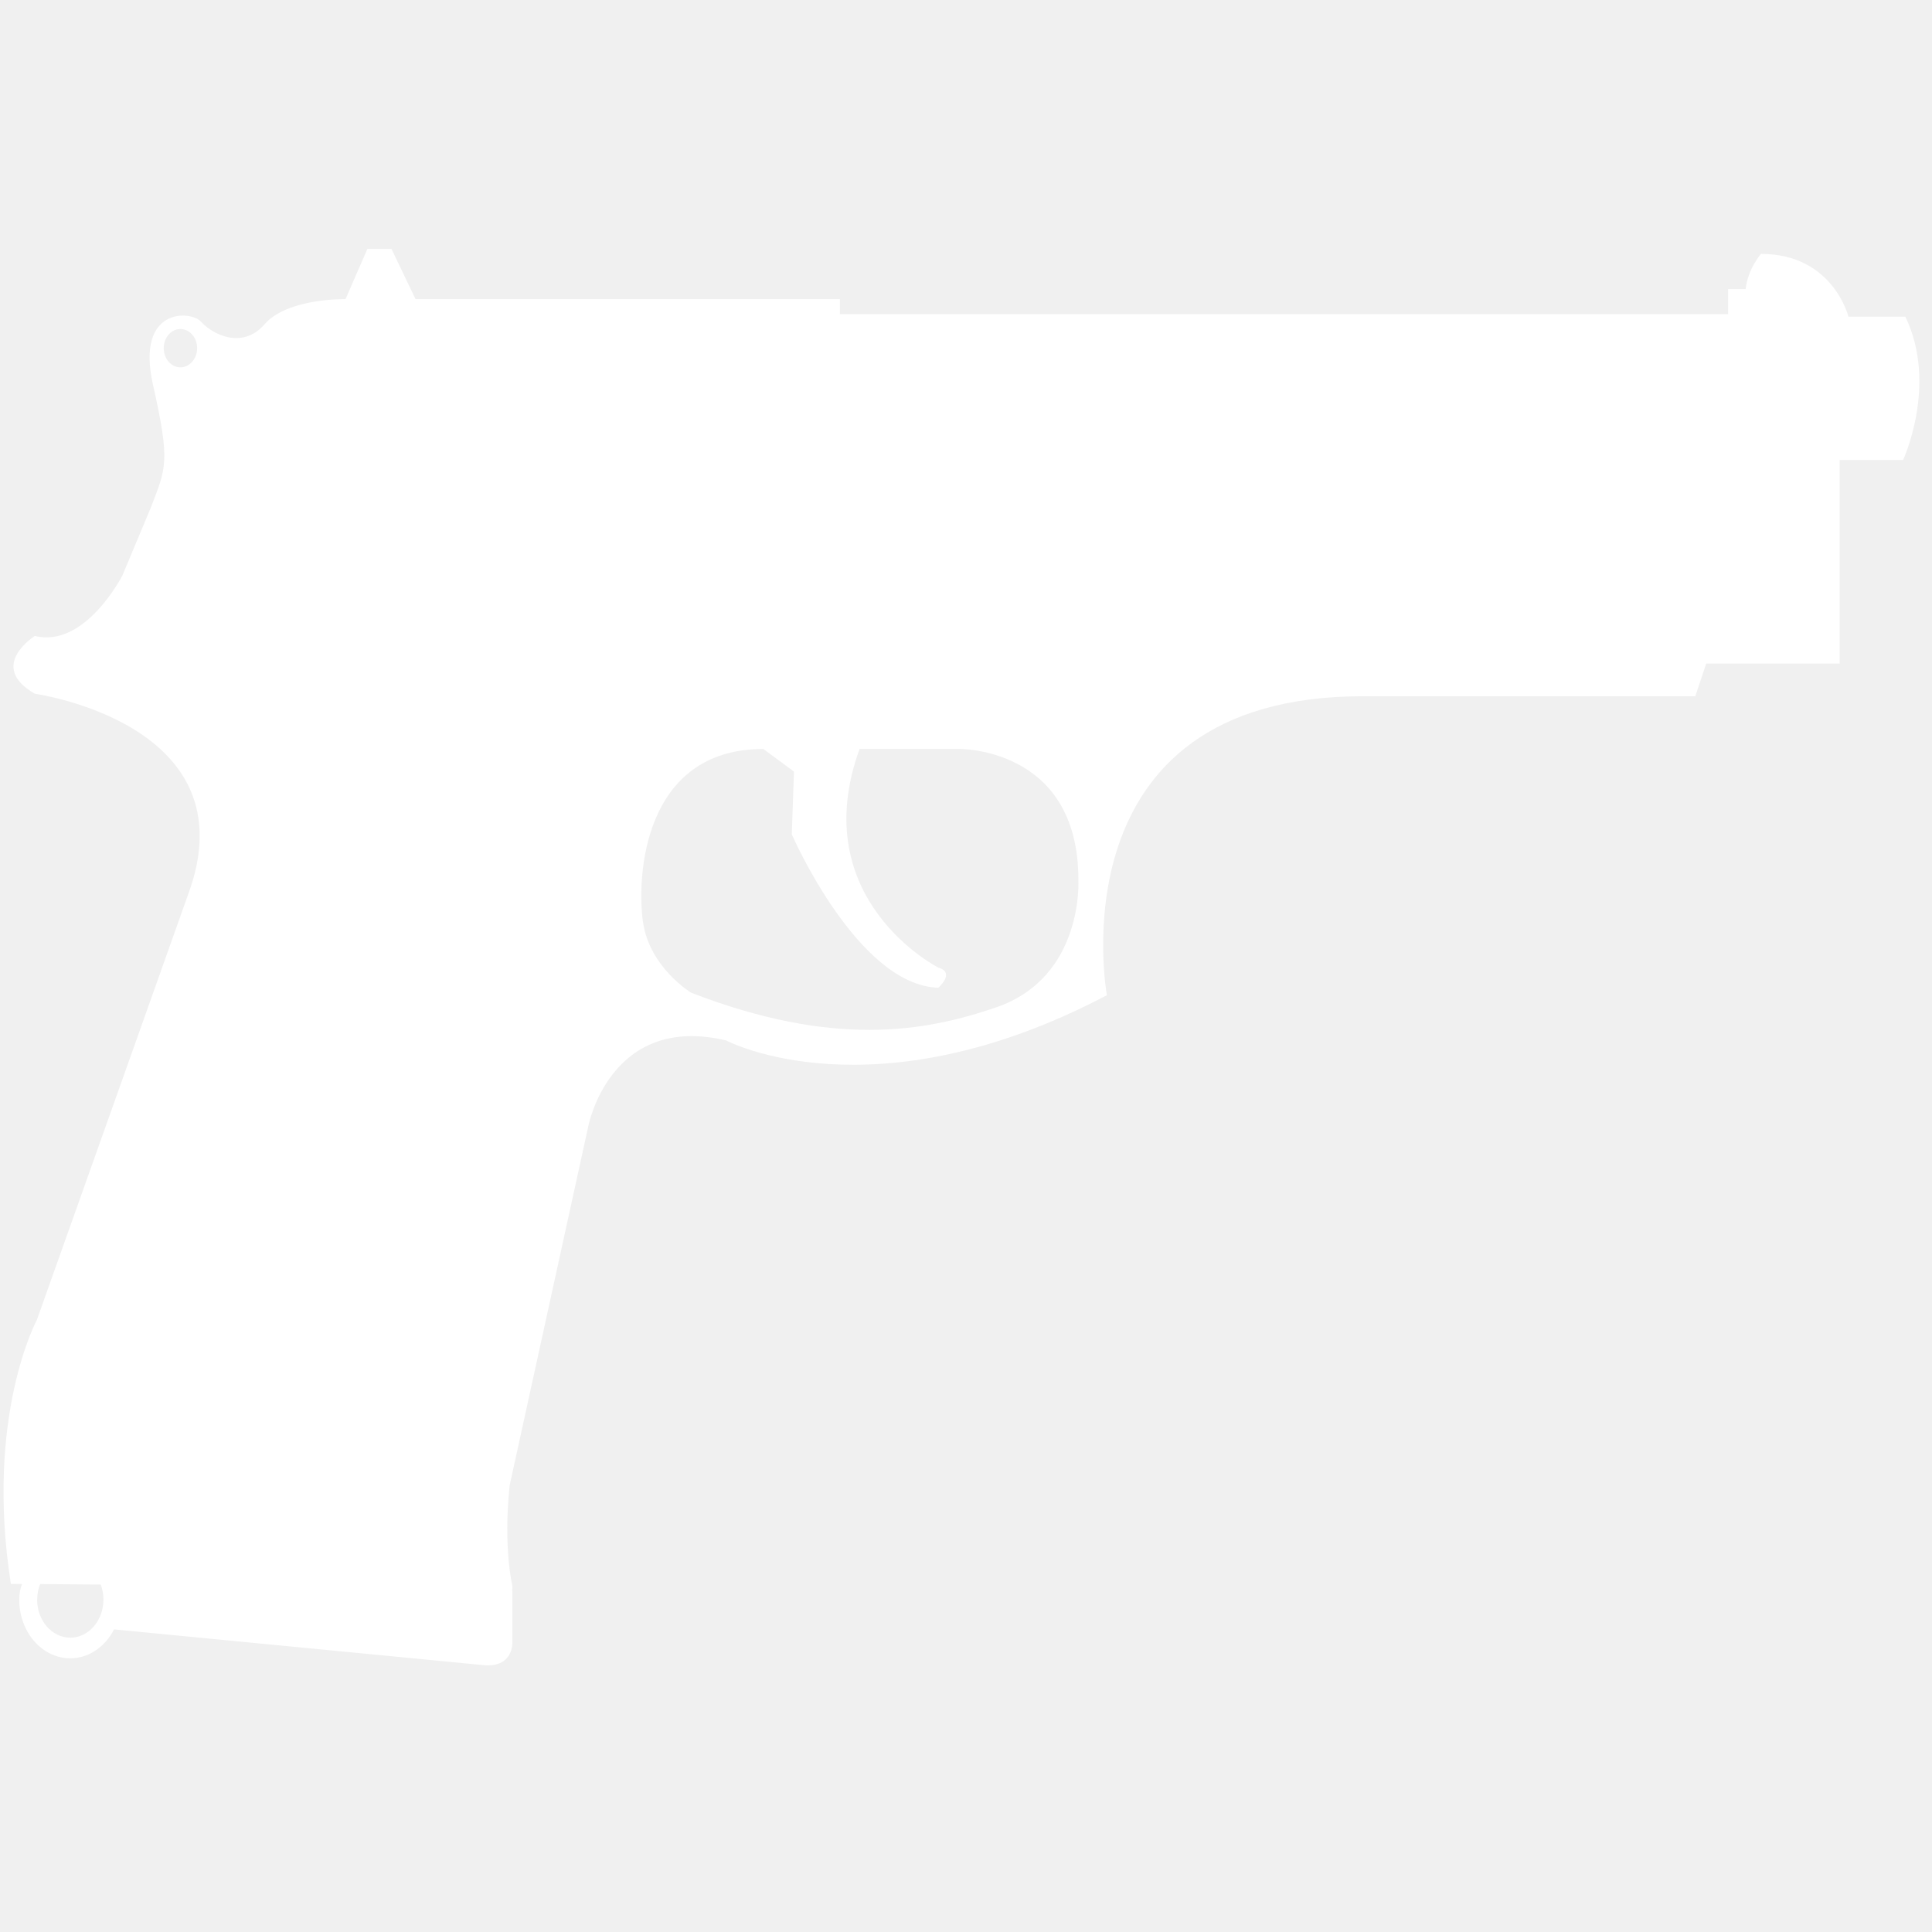
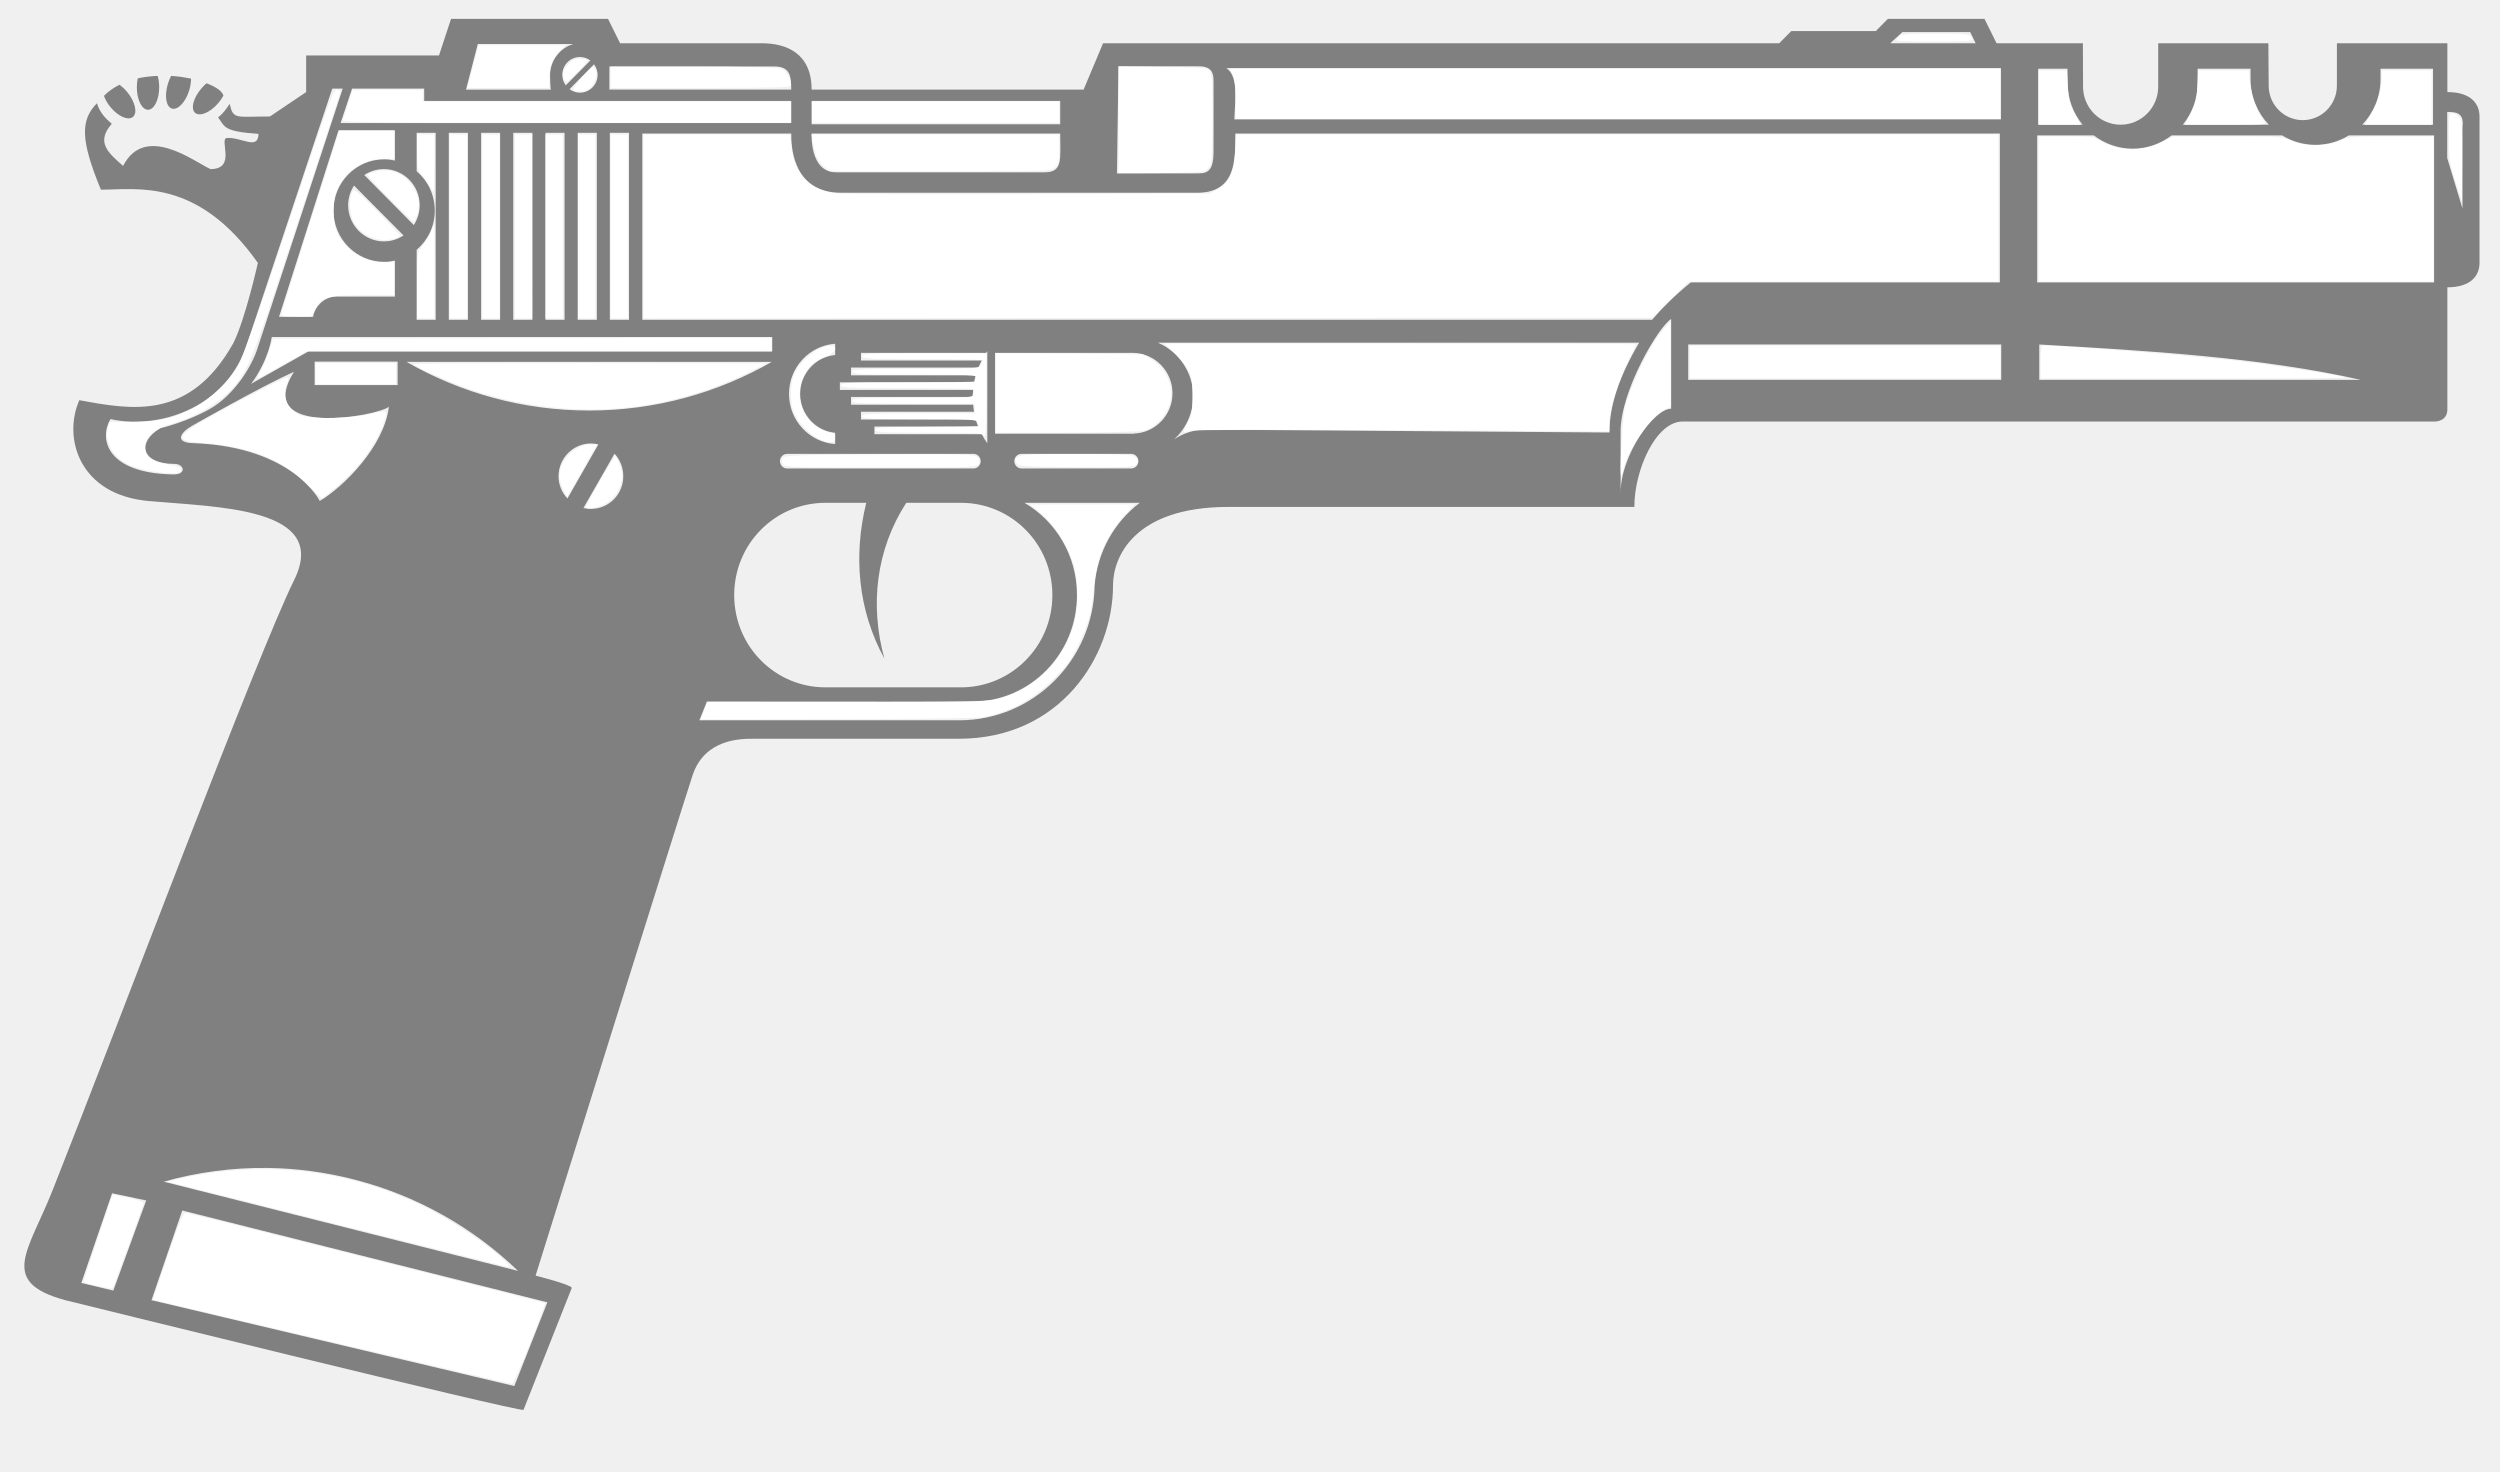
- <svg xmlns="http://www.w3.org/2000/svg" width="24" height="24" viewBox="0 0 24 24" version="1.1" id="svg4">
-   <defs id="defs8" />
-   <path d="M 0.46,16.391 2.336,11.114 C 3.124,8.992 0.433,8.618 0.433,8.618 c -0.598,-0.344 0,-0.718 0,-0.718 C 1.058,8.055 1.52,7.15 1.52,7.15 L 1.873,6.307 C 2.064,5.808 2.118,5.745 1.9,4.778 1.683,3.809 2.376,3.856 2.498,3.997 2.621,4.138 3.001,4.356 3.287,4.028 3.572,3.7 4.292,3.716 4.292,3.716 L 4.564,3.092 H 4.863 L 5.162,3.716 H 10.434 V 3.903 H 21.467 V 3.591 h 0.218 c 0.027,-0.25 0.19,-0.437 0.19,-0.437 0.897,0 1.087,0.78 1.087,0.78 h 0.707 c 0.407,0.843 -0.028,1.78 -0.028,1.78 h -0.788 v 2.529 h -1.658 l -0.135,0.406 h -4.131 c -3.859,0 -3.179,3.714 -3.179,3.714 -2.908,1.53 -4.729,0.562 -4.729,0.562 -1.441,-0.343 -1.712,1.061 -1.712,1.061 L 6.331,18.452 c -0.082,0.78 0.034,1.248 0.034,1.248 l -0.002,0.064 h 0.002 v 0.63 c 0,0 0.023,0.341 -0.388,0.288 l -4.56,-0.441 c -0.11,0.214 -0.312,0.359 -0.544,0.359 -0.351,0 -0.634,-0.326 -0.634,-0.728 0,-0.08 0.014,-0.142 0.035,-0.195 l -0.139,-0.001 c -0.326,-2.092 0.326,-3.285 0.326,-3.285 z M 2.241,4.087 c -0.114,0 -0.207,0.106 -0.207,0.238 0,0.132 0.093,0.238 0.207,0.238 0.114,0 0.208,-0.106 0.208,-0.238 0,-0.132 -0.094,-0.238 -0.208,-0.238 z m 5.747,7.37 c 0.082,0.563 0.598,0.875 0.598,0.875 1.763,0.681 2.896,0.489 3.791,0.181 1.092,-0.377 1.019,-1.587 1.019,-1.587 0,-1.654 -1.495,-1.623 -1.495,-1.623 h -1.223 c -0.68,1.873 0.978,2.717 0.978,2.717 0.218,0.062 0,0.25 0,0.25 -1.005,-0.031 -1.82,-1.905 -1.82,-1.905 L 9.863,9.585 9.483,9.304 c -1.495,0 -1.577,1.593 -1.495,2.154 z m -7.527,8.414 c 0,0.261 0.185,0.473 0.412,0.473 0.227,0 0.412,-0.212 0.412,-0.473 0,-0.066 -0.012,-0.13 -0.034,-0.187 l -0.753,-0.006 c -0.023,0.059 -0.036,0.124 -0.036,0.193" id="path2" style="stroke-width:0.073;fill:#ffffff" />
+ <svg xmlns="http://www.w3.org/2000/svg" version="1.0" width="450.349" height="265.009" id="svg1340">
+   <defs id="defs1343" />
+   <path d="m 357.485,3.398 2.175,4.396 h 15.551 l 0.027,7.83 c 0,3.774 3.035,6.841 6.77,6.841 3.734,1.8e-5 6.77,-3.067 6.77,-6.841 V 7.794 h 19.847 l 0.054,7.638 c 2e-5,3.429 2.751,6.209 6.144,6.209 3.393,9e-6 6.144,-2.78 6.144,-6.209 V 7.794 h 19.902 v 8.792 c 4.35,9e-6 5.791,2.198 5.791,4.396 v 26.376 c 0,2.198 -1.441,4.396 -5.791,4.396 v 21.98 c 10e-6,2.198 -2.175,2.198 -2.175,2.198 H 303.109 c -4.829,-9e-6 -8.7,8.729 -8.7,15.386 1e-5,1e-5 -62.26,-2e-5 -73.136,0 -17.136,-1e-5 -20.772,9.18 -20.772,14.095 -1e-5,12.939 -9.575,27.667 -27.759,27.667 -3.892,-1e-5 -32.761,0 -37.112,0 -2.175,1e-5 -8.7,0 -10.875,6.594 -2.175,6.594 -28.275,90.118 -28.275,90.118 9e-6,-1e-5 6.261,1.565 6.525,2.198 l -8.7,21.98 C 93.579,254.422 11.654,234.187 11.654,234.187 -0.309,230.89 5.129,225.395 9.479,214.405 21.564,183.873 46.455,117.694 52.98,104.506 59.505,91.318 39.062,91.383 26.689,90.246 14.3,89.108 11.279,78.92 14.291,72.086 23.803,73.85 34.227,75.77 42.05,61.782 44.225,57.387 46.455,47.358 46.455,47.358 35.579,31.972 24.704,34.17 18.179,34.17 14.523,25.303 14.432,21.673 17.472,18.592 c 0.428,1.572 1.47,2.695 2.664,3.709 -2.906,3.322 -0.668,5.213 2.039,7.583 3.972,-7.69 12.774,-0.777 15.742,0.577 4.788,-9e-6 1.454,-5.487 2.963,-5.605 2.573,-0.2 5.654,2.292 5.682,-0.742 -6.52,-0.43 -6.01,-1.343 -7.286,-2.967 0.879,-0.654 1.507,-1.534 2.093,-2.445 0.663,2.907 1.102,2.28 7.259,2.28 l 6.525,-4.396 V 9.992 h 23.925 l 2.175,-6.594 h 28.275 l 2.175,4.396 h 25.557 c 4.35,8e-6 8.945,1.758 8.945,8.352 h 48.993 l 3.507,-8.352 h 121.802 l 2.175,-2.198 h 15.225 l 2.175,-2.198 z m -2.575,2.374 h -12.207 l -2.202,2.022 h 15.396 z M 103.277,7.932 H 86.067 l -2.121,8.215 h 15.28 c -0.093,-0.417 -0.136,-2.11 -0.136,-2.555 9e-6,-2.679 1.762,-4.948 4.187,-5.66 z m 1.196,2.335 c -1.754,0 -3.181,1.442 -3.181,3.215 0,0.713 0.236,1.363 0.625,1.896 l 4.432,-4.478 c -0.528,-0.396 -1.169,-0.632 -1.876,-0.632 z m 2.528,1.319 -4.404,4.478 c 0.525,0.388 1.176,0.632 1.876,0.632 1.754,0 3.181,-1.442 3.181,-3.215 10e-6,-0.718 -0.258,-1.361 -0.653,-1.896 z m 108.942,0.357 h -14.464 l -0.272,19.287 h 14.736 c 1.706,9e-6 2.664,-0.615 2.664,-3.929 V 14.581 c 0,-1.382 -0.295,-2.638 -2.664,-2.638 z m -76.48,0.027 h -29.689 v 4.176 h 32.761 c 2e-5,-2.471 -0.211,-4.176 -3.072,-4.176 z m 220.983,0.302 c -46.506,-9e-6 -93.037,0 -139.528,0 2.383,1.603 1.468,6.492 1.441,9.232 h 138.087 z m 77.839,0.11 h -9.461 v 1.868 c 0,3.188 -1.256,6.084 -3.29,8.215 H 438.287 Z m -32.87,0 h -9.543 v 2.555 c 1e-5,2.857 -0.997,5.48 -2.664,7.528 h 15.497 c -2.028,-2.131 -3.29,-5.026 -3.29,-8.215 z m -32.979,0 h -5.274 v 10.083 h 7.993 c -1.673,-2.048 -2.692,-4.671 -2.692,-7.528 z M 30.822,13.674 c 1.265,0.077 2.464,0.255 3.589,0.495 -9.1e-4,0.645 -0.097,1.375 -0.326,2.116 -0.662,2.141 -2.067,3.604 -3.127,3.27 -1.059,-0.334 -1.369,-2.338 -0.707,-4.478 0.159,-0.513 0.344,-0.98 0.571,-1.401 z m -2.42,0 c 0.171,0.598 0.272,1.294 0.272,2.033 -3.6e-5,2.243 -0.902,4.066 -2.012,4.066 -1.11,-9e-6 -2.012,-1.824 -2.012,-4.066 -3.6e-5,-0.561 0.061,-1.107 0.163,-1.594 1.169,-0.262 2.378,-0.392 3.589,-0.44 z m 8.809,1.319 c 1.499,0.576 2.59,1.278 2.936,1.978 0.045,0.091 0.068,0.164 0.109,0.247 -0.247,0.459 -0.565,0.926 -0.952,1.374 -1.458,1.69 -3.323,2.468 -4.16,1.731 -0.836,-0.737 -0.316,-2.706 1.142,-4.396 0.301,-0.349 0.603,-0.668 0.924,-0.934 z M 21.523,15.268 c 0.495,0.351 0.988,0.813 1.441,1.374 1.403,1.738 1.839,3.715 0.979,4.423 -0.86,0.709 -2.703,-0.103 -4.105,-1.841 -0.517,-0.641 -0.877,-1.316 -1.115,-1.951 0.804,-0.83 1.756,-1.483 2.8,-2.006 z m 54.892,0.687 H 63.42 l -2.066,6.209 H 142.537 V 18.18 H 76.416 Z m -14.681,0 H 59.858 L 44.252,62.689 c -4.129,11.217 -16.075,14.65 -24.36,12.803 -2.166,3.762 -0.499,9.79 11.365,9.973 2.44,1.8e-5 1.908,-1.896 0.19,-1.896 -6.104,0 -6.786,-3.967 -2.556,-6.429 -3.6e-5,0 4.892,-1.144 9.081,-3.572 4.188,-2.428 7.44,-7.583 8.455,-10.935 z m 129.251,2.225 h -44.779 v 4.204 h 44.779 z m 249.857,1.978 v 8.325 l 2.746,9.067 V 23.098 c 0.308,-2.499 -0.664,-2.94 -2.746,-2.94 z M 71.141,23.483 H 60.973 L 50.261,57.084 h 6.144 c 0.15,-1.362 1.641,-3.654 4.187,-3.654 H 71.141 V 46.946 c -0.621,0.135 -1.27,0.22 -1.93,0.22 -5.043,9e-6 -9.135,-4.135 -9.135,-9.232 -2.7e-5,-5.096 4.092,-9.232 9.135,-9.232 0.66,8e-6 1.309,0.085 1.93,0.22 z m 42.168,0.44 h -3.453 v 33.684 h 3.453 z m -5.791,0 h -3.453 v 33.684 h 3.453 z m -5.818,0 h -3.426 v 33.684 h 3.426 z m -5.791,0 H 92.457 v 33.684 h 3.453 z m -5.818,0 H 86.666 V 57.606 H 90.091 Z m -5.791,0 h -3.453 v 33.684 h 3.453 z m -5.818,0 H 75.056 V 30.846 c 1.997,1.694 3.263,4.249 3.263,7.089 -2.7e-5,2.839 -1.266,5.367 -3.263,7.061 v 12.611 h 3.426 z M 360.258,24.06 H 222.524 c 1e-5,4.575 0.214,10.66 -6.851,10.66 h -64.191 c -9.08,9e-6 -8.945,-9.174 -8.945,-10.66 h -26.834 v 33.547 h 181.914 c 1.45,-1.733 3.897,-4.267 6.96,-6.731 h 55.681 z m -169.272,0 h -44.779 c 1e-5,9e-6 -0.409,6.979 4.404,6.979 h 37.547 c 3.353,-9e-6 2.828,-2.302 2.828,-6.979 z m 247.492,0.33 h -15.361 c -1.761,1.07 -3.808,1.703 -6.009,1.703 -2.2,9e-6 -4.252,-0.634 -6.009,-1.703 h -19.902 c -1.953,1.486 -4.382,2.39 -7.014,2.39 -2.632,9e-6 -5.056,-0.905 -7.014,-2.39 h -10.195 v 26.486 h 71.504 z M 69.157,30.461 c -1.306,9e-6 -2.519,0.396 -3.534,1.072 l 8.918,9.012 c 0.662,-1.023 1.06,-2.259 1.06,-3.572 -3.6e-5,-3.593 -2.888,-6.512 -6.444,-6.512 z m -5.383,2.967 c -0.661,1.022 -1.06,2.233 -1.06,3.544 -3.7e-5,3.593 2.889,6.512 6.444,6.512 1.311,9e-6 2.517,-0.391 3.534,-1.072 z M 301.042,57.469 c -2.118,1.177 -9.214,12.95 -9.108,20.441 v 10.908 c 0,-6.858 6.033,-15.194 9.108,-15.194 z M 139.111,60.711 H 48.956 c -1.8e-5,9e-6 -0.544,4.194 -3.725,8.435 l 10.359,-5.852 h 83.521 z m 156.167,1.017 h -86.702 c 3.725,1.593 6.362,5.302 6.362,9.644 1e-5,3.083 -1.328,5.856 -3.426,7.775 1.641,-1.111 3.609,-1.758 5.737,-1.758 l 72.673,0.522 c 10e-6,-4.796 1.755,-10.082 5.356,-16.183 z m -144.83,0.192 c -4.65,0.336 -8.319,4.255 -8.319,9.039 0,4.784 3.669,8.703 8.319,9.039 v -2.033 c -3.534,-0.335 -6.308,-3.348 -6.308,-7.006 1e-5,-3.658 2.774,-6.671 6.308,-7.006 z m 216.905,0.137 v 6.374 h 57.937 c -17.964,-4.07 -38.775,-5.276 -57.937,-6.374 z m -6.851,0 h -56.388 v 6.374 h 56.388 z M 177.854,63.266 c -0.073,0.103 -0.147,0.197 -0.217,0.302 h -22.539 v 1.374 h 21.75 c -0.213,0.41 -0.425,0.832 -0.598,1.264 h -22.947 v 1.401 h 22.457 c -0.119,0.415 -0.217,0.835 -0.299,1.264 h -24.17 v 1.374 h 24.007 c -0.038,0.412 -0.079,0.843 -0.082,1.264 h -21.913 v 1.401 h 21.995 c 0.039,0.427 0.088,0.848 0.163,1.264 h -20.364 v 1.401 h 20.663 c 0.123,0.429 0.274,0.852 0.435,1.264 H 157.517 v 1.374 h 19.331 c 0.297,0.571 0.639,1.125 1.006,1.648 z m 26.372,0.302 h -0.218 -24.768 v 14.562 h 24.768 0.218 v -0.027 c 3.873,-0.118 6.987,-3.311 6.987,-7.253 2e-5,-3.943 -3.114,-7.163 -6.987,-7.281 z M 71.631,65.134 H 56.677 v 4.231 h 14.953 z m 67.399,0.055 H 73.235 c 9.719,5.567 20.935,8.764 32.897,8.764 11.962,9e-6 23.179,-3.197 32.897,-8.764 z m -86.077,1.786 c -5.842,2.604 -18.352,9.726 -18.352,9.726 -2.533,1.478 -2.926,3.132 0.408,3.132 17.868,0.713 22.593,10.413 22.593,10.413 4.264,-2.531 11.616,-9.821 12.452,-16.979 -1.827,1.642 -24.614,5.815 -17.101,-6.292 z m 53.506,12.913 c -3.223,1.8e-5 -5.845,2.65 -5.845,5.907 10e-6,1.565 0.619,2.955 1.604,4.011 l 5.574,-9.754 c -0.43,-0.102 -0.871,-0.165 -1.332,-0.165 z m 4.241,1.841 -5.601,9.781 c 0.433,0.104 0.895,0.165 1.359,0.165 3.223,1e-5 5.818,-2.623 5.818,-5.88 1e-5,-1.571 -0.586,-3.009 -1.577,-4.066 z m 93.064,0.027 h -19.738 c -0.723,9e-6 -1.305,0.588 -1.305,1.319 0,0.731 0.582,1.319 1.305,1.319 H 203.764 c 0.723,9e-6 1.305,-0.588 1.305,-1.319 1e-5,-0.731 -0.582,-1.319 -1.305,-1.319 z m -28.411,0 h -33.55 c -0.723,9e-6 -1.305,0.588 -1.305,1.319 0,0.731 0.582,1.319 1.305,1.319 h 33.55 c 0.723,9e-6 1.305,-0.588 1.305,-1.319 10e-6,-0.731 -0.582,-1.319 -1.305,-1.319 z m 29.961,8.819 h -20.772 c 5.666,3.318 9.461,9.504 9.461,16.622 10e-6,10.637 -8.479,19.205 -19.004,19.205 l -47.66,-0.028 -1.359,3.379 h 46.818 c 13.324,0 24.182,-10.818 24.388,-24.233 0.477,-6.099 3.559,-11.46 8.129,-14.946 z m -32.218,0 h -9.842 c -5.46,8.446 -6.582,18.473 -3.942,28.052 -4.759,-8.686 -5.616,-18.545 -3.263,-28.052 h -7.341 c -9.115,1e-5 -16.449,7.411 -16.449,16.622 0,9.211 7.334,16.622 16.449,16.622 h 24.388 c 9.115,2e-5 16.476,-7.411 16.476,-16.622 1e-5,-9.211 -7.361,-16.622 -16.476,-16.622 z M 48.331,210.394 c -6.45,-0.094 -12.788,0.769 -18.841,2.473 l 63.837,16.073 C 85.228,221.163 75.109,215.321 63.502,212.4 58.423,211.121 53.347,210.467 48.331,210.394 Z m -28.139,4.561 -5.546,16.155 5.764,1.374 5.927,-16.238 z m 12.642,3.105 -5.546,16.155 65.36,15.468 5.954,-15.084 z" style="fill:#808080;fill-opacity:1;fill-rule:evenodd;stroke:none;stroke-width:0.995px;stroke-linecap:butt;stroke-linejoin:miter;stroke-opacity:1" id="path9249" />
+   <path style="fill:#ffffff;stroke-width:0.347" d="M 438.374,37.65 V 24.565 h -7.552 c -7.042,0 -7.666,0.052 -9.236,0.768 -2.397,1.093 -6.555,1.1 -8.892,0.014 -1.618,-0.752 -2.065,-0.782 -11.425,-0.782 h -9.742 l -2.072,1.046 c -3.632,1.834 -8.037,1.687 -11.372,-0.379 -0.926,-0.574 -1.758,-0.667 -5.956,-0.667 h -4.88 v 13.085 13.085 h 35.564 35.564 z" id="path1" />
+   <path style="fill:#ffffff;stroke-width:0.347" d="m 443.519,28.894 c 0.031,-6.713 -0.021,-7.411 -0.597,-7.938 -0.347,-0.318 -0.891,-0.577 -1.208,-0.577 -0.508,0 -0.577,0.512 -0.574,4.274 0.003,3.901 0.106,4.594 1.174,7.938 l 1.171,3.664 z" id="path2" />
+   <path style="fill:#ffffff;stroke-width:0.347" d="m 438.029,17.587 v -4.885 h -4.489 -4.489 v 1.204 c 0,2.149 -0.71,4.627 -1.896,6.618 l -1.161,1.948 h 6.017 6.017 z" id="path3" />
+   <path style="fill:#ffffff;stroke-width:0.347" d="m 407.886,21.851 c -1.118,-1.248 -2.4,-4.691 -2.577,-6.921 l -0.177,-2.229 h -4.571 -4.571 l -0.15,2.892 c -0.124,2.396 -0.333,3.233 -1.219,4.885 l -1.068,1.993 h 7.444 c 7.111,0 7.419,-0.028 6.889,-0.62 z" id="path4" />
+   <path style="fill:#ffffff;stroke-width:0.347" d="m 373.707,20.478 c -0.885,-1.652 -1.094,-2.489 -1.219,-4.885 l -0.15,-2.892 h -2.546 -2.546 v 4.885 4.885 h 3.765 3.765 z" id="path5" />
+   <path style="fill:#ffffff;stroke-width:0.347" d="m 422.462,68.036 c -0.305,-0.308 -12.894,-2.296 -18.802,-2.97 -8.723,-0.994 -31.855,-2.817 -35.748,-2.817 -0.177,0 -0.321,1.335 -0.321,2.966 v 2.966 h 27.508 c 15.129,0 27.443,-0.065 27.364,-0.145 z" id="path6" />
+   <path style="fill:#ffffff;stroke-width:0.347" d="m 360.34,65.215 v -2.966 h -27.968 -27.968 v 2.966 2.966 h 27.968 27.968 z" id="path7" />
+   <path style="fill:#ffffff;stroke-width:0.347" d="m 300.93,53.982 3.259,-3.248 h 27.903 27.903 V 37.475 24.216 h -68.669 -68.669 l -0.153,3.053 c -0.193,3.856 -1.025,5.663 -3.13,6.799 l -1.463,0.79 -32.284,0.109 c -17.756,0.06 -33.399,0.008 -34.761,-0.115 -4.901,-0.442 -7.851,-3.458 -8.302,-8.49 l -0.193,-2.146 h -13.245 -13.245 v 16.574 16.574 l 90.896,-0.067 90.896,-0.067 z" id="path8" />
+   <path style="fill:#ffffff;stroke-width:0.347" d="m 360.34,16.889 v -4.536 h -69.411 -69.411 l 0.527,1.029 c 0.37,0.722 0.527,2.075 0.527,4.536 v 3.507 h 68.884 68.884 z" id="path9" />
+   <path style="fill:#ffffff;stroke-width:0.347" d="m 355.161,6.77 c -0.348,-0.658 -0.723,-0.698 -6.519,-0.698 -5.711,0 -6.194,0.05 -6.774,0.698 -0.623,0.696 -0.603,0.698 6.519,0.698 7.037,0 7.138,-0.01 6.774,-0.698 z" id="path10" />
+   <path style="fill:#ffffff;stroke-width:0.347" d="m 292.455,84.507 c 0.684,-3.455 5.041,-9.73 7.458,-10.742 l 1.038,-0.435 -0.014,-7.721 -0.014,-7.721 -1.215,1.391 c -2.352,2.693 -5.608,9.237 -6.947,13.962 -0.469,1.654 -1.078,12.387 -0.704,12.387 0.097,0 0.275,-0.504 0.397,-1.12 z" id="path11" />
+   <path style="fill:#ffffff;stroke-width:0.347" d="m 214.458,77.591 c 0.4,-0.18 16.397,-0.22 38.067,-0.095 l 37.377,0.216 v -1.586 c 0,-2.268 1.514,-7.259 3.3,-10.88 0.844,-1.71 1.534,-3.163 1.534,-3.228 0,-0.065 -19.133,-0.118 -42.518,-0.118 h -42.518 l 1.608,1.43 c 0.884,0.787 2.033,2.161 2.552,3.053 0.85,1.461 0.944,1.955 0.944,4.938 0,2.95 -0.102,3.497 -0.925,4.972 -0.918,1.644 -0.796,1.917 0.58,1.297 z" id="path12" />
+   <path style="fill:#ffffff;stroke-width:0.347" d="m 206.108,77.596 c 1.533,-0.465 3.283,-1.998 4.102,-3.591 1.677,-3.265 0.471,-7.302 -2.752,-9.217 l -1.631,-0.969 -13.207,-0.103 -13.207,-0.103 v 7.169 7.169 l 12.862,-0.03 c 7.074,-0.017 13.299,-0.163 13.834,-0.325 z" id="path13" />
+   <path style="fill:#ffffff;stroke-width:0.347" d="m 204.544,83.818 c 0.61,-0.616 0.514,-1.255 -0.249,-1.668 -0.415,-0.225 -4.372,-0.361 -10.465,-0.361 -7.992,0 -9.921,0.093 -10.467,0.503 -0.537,0.403 -0.594,0.629 -0.287,1.134 0.353,0.583 1.175,0.638 10.716,0.723 7.748,0.069 10.438,-0.014 10.753,-0.331 z" id="path14" />
+   <path style="fill:#ffffff;stroke-width:0.347" d="m 216.967,30.833 c 0.43,-0.175 0.935,-0.724 1.122,-1.222 0.187,-0.497 0.34,-4.319 0.34,-8.491 0,-5.998 -0.103,-7.729 -0.49,-8.264 -0.456,-0.631 -1.035,-0.685 -8.459,-0.783 l -7.97,-0.105 v 9.614 9.614 l 7.337,-0.022 c 4.035,-0.012 7.689,-0.165 8.119,-0.34 z" id="path15" />
+   <path style="fill:#ffffff;stroke-width:0.347" d="m 190.116,30.148 c 0.568,-0.574 0.691,-1.163 0.691,-3.315 v -2.617 h -22.309 -22.309 l 0.228,1.308 c 0.422,2.417 0.924,3.548 1.97,4.437 l 1.039,0.884 h 20 c 19.54,0 20.016,-0.016 20.69,-0.698 z" id="path16" />
+   <path style="fill:#ffffff;stroke-width:0.347" d="M 190.807,20.204 V 18.284 H 168.536 146.265 v 1.919 1.919 h 22.271 22.271 z" id="path17" />
+   <path style="fill:#ffffff;stroke-width:0.347" d="m 142.467,15.371 c 0,-1.313 -0.799,-2.639 -1.803,-2.993 -0.692,-0.244 -6.218,-0.374 -15.858,-0.374 h -14.796 v 1.919 1.919 h 16.228 c 13.398,0 16.228,-0.082 16.228,-0.471 z" id="path18" />
+   <path style="fill:#ffffff;stroke-width:0.347" d="m 98.961,14.12 c 0,-2.186 0.456,-3.396 1.815,-4.82 l 1.082,-1.134 h -7.823 -7.823 l -0.379,1.483 c -0.209,0.816 -0.669,2.543 -1.023,3.838 l -0.643,2.355 h 7.397 7.397 z" id="path19" />
+   <path style="fill:#ffffff;stroke-width:0.347" d="m 104.066,12.952 c 0.991,-1.014 1.801,-1.956 1.801,-2.094 0,-0.138 -0.608,-0.251 -1.35,-0.251 -1.084,0 -1.527,0.212 -2.244,1.074 -0.917,1.101 -1.05,1.599 -0.684,2.562 0.313,0.823 0.516,0.717 2.478,-1.291 z" id="path20" />
+   <path style="fill:#ffffff;stroke-width:0.347" d="m 105.763,16.187 c 1.021,-0.415 1.902,-2.206 1.628,-3.308 -0.12,-0.481 -0.322,-0.875 -0.451,-0.875 -0.529,0 -3.899,3.8 -3.683,4.153 0.276,0.451 1.437,0.465 2.506,0.03 z" id="path21" />
+   <path style="fill:#ffffff;stroke-width:0.347" d="M 142.467,20.204 V 18.284 H 109.32 76.173 v -1.047 -1.047 h -6.32 -6.32 l -0.804,2.53 c -0.442,1.391 -0.878,2.726 -0.968,2.966 -0.13,0.347 8.066,0.436 40.271,0.436 h 40.435 z" id="path22" />
+   <path style="fill:#ffffff;stroke-width:0.347" d="m 32.513,84.899 c 0.372,-0.608 -0.218,-0.91 -2.578,-1.317 -2.672,-0.461 -3.828,-1.386 -3.828,-3.063 0,-1.736 1.744,-3.313 4.513,-4.081 3.905,-1.083 8.215,-3.433 10.442,-5.696 3.607,-3.665 3.825,-4.193 12.355,-30.047 4.351,-13.186 7.91,-24.094 7.91,-24.24 0,-0.145 -0.292,-0.265 -0.65,-0.265 -0.702,0 -0.714,0.035 -11.587,32.54 -2.745,8.206 -5.488,15.864 -6.097,17.017 -1.44,2.731 -5.14,6.256 -8.201,7.814 -3.636,1.85 -6.182,2.421 -10.916,2.447 l -4.13,0.022 -0.324,1.142 c -0.664,2.34 0.963,5.174 3.734,6.503 2.651,1.271 8.835,2.079 9.359,1.223 z" id="path23" />
+   <path style="fill:#ffffff;stroke-width:0.347" d="m 56.734,55.739 c 1.151,-2.242 2.23,-2.562 8.643,-2.562 h 5.616 v -2.966 -2.966 l -1.985,-0.008 c -3.383,-0.013 -6.487,-1.94 -8.138,-5.052 -1.062,-2.001 -1.053,-6.384 0.017,-8.421 1.697,-3.231 4.648,-5.103 8.122,-5.152 l 1.985,-0.028 v -2.533 -2.533 h -4.927 -4.927 l -5.136,16.138 c -2.825,8.876 -5.21,16.413 -5.299,16.748 -0.146,0.545 0.136,0.611 2.605,0.611 h 2.769 z" id="path24" />
+   <path style="fill:#ffffff;stroke-width:0.347" d="m 70.907,43.032 c 0.617,-0.188 1.122,-0.458 1.122,-0.6 0,-0.141 -1.848,-2.12 -4.107,-4.397 -3.819,-3.849 -4.134,-4.089 -4.489,-3.42 -0.594,1.122 -0.457,3.949 0.259,5.308 1.302,2.473 4.618,3.902 7.215,3.109 z" id="path25" />
+   <path style="fill:#ffffff;stroke-width:0.347" d="m 75.103,38.819 c 0.534,-1.547 0.462,-2.696 -0.27,-4.324 -1.291,-2.873 -4.203,-4.355 -7.104,-3.617 -0.863,0.22 -1.57,0.496 -1.57,0.614 0,0.293 8.044,8.425 8.334,8.425 0.127,0 0.401,-0.494 0.61,-1.099 z" id="path26" />
+   <path style="fill:#ffffff;stroke-width:0.347" d="m 78.231,29.712 0.014,-5.496 h -1.554 -1.554 v 3.182 c 0,3.065 0.039,3.227 1.078,4.422 0.593,0.682 1.286,1.723 1.54,2.314 0.413,0.958 0.464,0.481 0.476,-4.422 z" id="path27" />
+   <path style="fill:#ffffff;stroke-width:0.347" d="m 60.309,87.952 c 4.151,-3.474 7.189,-7.455 8.602,-11.272 1.085,-2.929 1.093,-2.92 -1.974,-2.138 -3.307,0.843 -10.626,1.036 -12.592,0.333 -2.537,-0.908 -3.691,-3.455 -2.631,-5.806 0.221,-0.49 0.307,-0.986 0.191,-1.102 -0.116,-0.117 -2.899,1.194 -6.185,2.914 -14.726,7.704 -15.466,8.452 -8.844,8.943 8.139,0.604 14.06,2.99 18.51,7.46 1.386,1.392 2.56,2.532 2.609,2.532 0.049,0 1.09,-0.838 2.314,-1.863 z" id="path28" />
+   <path style="fill:#ffffff;stroke-width:0.347" d="m 50.922,65.725 4.271,-2.429 h 41.911 41.911 V 62.073 60.851 l -44.926,0.089 -44.926,0.089 -0.605,1.975 c -0.333,1.086 -1.003,2.695 -1.491,3.576 -0.487,0.881 -0.78,1.596 -0.651,1.589 0.129,-0.007 2.156,-1.106 4.505,-2.442 z" id="path29" />
+   <path style="fill:#ffffff;stroke-width:0.347" d="m 71.339,67.309 v -1.919 h -7.251 -7.251 v 1.919 1.919 h 7.251 7.251 z" id="path30" />
+   <path style="fill:#ffffff;stroke-width:0.347" d="m 113.636,73.356 c 6.947,-0.797 14.511,-3.004 20.717,-6.044 l 3.798,-1.861 -31.852,-0.031 c -17.519,-0.017 -31.852,0.057 -31.852,0.164 0,0.391 6.811,3.375 10.71,4.693 9.054,3.059 19.144,4.149 28.479,3.079 z" id="path31" />
+   <path style="fill:#ffffff;stroke-width:0.347" d="m 104.895,84.751 2.653,-4.707 h -1.024 c -2.527,0 -5.233,2.313 -5.655,4.833 -0.174,1.041 -0.055,1.81 0.463,2.994 0.384,0.876 0.745,1.592 0.803,1.59 0.058,-0.002 1.3,-2.122 2.759,-4.711 z" id="path32" />
+   <path style="fill:#ffffff;stroke-width:0.347" d="m 109.007,90.748 c 2.752,-1.467 3.839,-4.84 2.424,-7.523 l -0.623,-1.181 -1.215,2.053 c -2.186,3.694 -4.071,7.056 -4.071,7.261 0,0.495 2.102,0.127 3.485,-0.61 z" id="path33" />
+   <path style="fill:#ffffff;stroke-width:0.347" d="m 150.408,78.823 c 0,-0.662 -0.18,-0.872 -0.747,-0.872 -0.411,0 -1.416,-0.397 -2.235,-0.882 -3.183,-1.885 -4.337,-6.286 -2.514,-9.584 0.961,-1.738 2.036,-2.634 3.962,-3.3 1.553,-0.537 2.172,-1.936 0.856,-1.936 -2.138,0 -5.445,2.533 -6.607,5.059 -0.9,1.957 -0.875,5.432 0.054,7.37 1.192,2.488 4.483,5.017 6.529,5.017 0.518,0 0.702,-0.228 0.702,-0.872 z" id="path34" />
+   <path style="fill:#ffffff;stroke-width:0.347" d="m 177.675,71.409 0.011,-7.764 h -11.222 c -9.745,0 -11.222,0.069 -11.222,0.523 0,0.454 1.439,0.523 10.876,0.523 5.982,0 10.876,0.089 10.876,0.197 0,0.109 -0.161,0.501 -0.357,0.872 -0.342,0.646 -0.84,0.675 -11.74,0.675 -9.887,0 -11.382,0.069 -11.382,0.523 0,0.455 1.481,0.523 11.259,0.523 10.125,0 11.238,0.056 11.049,0.552 -0.115,0.304 -0.21,0.618 -0.21,0.698 0,0.08 -5.438,0.146 -12.085,0.146 -10.512,0 -12.085,0.068 -12.085,0.523 0,0.455 1.547,0.523 11.855,0.523 6.52,0 11.941,0.088 12.047,0.195 0.106,0.107 0.114,0.5 0.017,0.872 -0.169,0.653 -0.573,0.678 -11.011,0.678 -9.402,0 -10.836,0.069 -10.836,0.523 0,0.454 1.458,0.523 11.049,0.523 h 11.049 v 0.872 0.872 H 165.428 c -8.824,0 -10.186,0.07 -10.186,0.523 0,0.454 1.377,0.523 10.322,0.523 9.093,0 10.346,0.066 10.531,0.552 0.115,0.304 0.21,0.618 0.21,0.698 0,0.08 -4.195,0.146 -9.323,0.146 -8.057,0 -9.323,0.071 -9.323,0.523 0,0.453 1.302,0.523 9.651,0.523 8.827,0 9.681,0.052 10.003,0.611 0.247,0.428 0.355,-1.708 0.362,-7.153 z" id="path35" />
+   <path style="fill:#ffffff;stroke-width:0.347" d="m 176.292,83.558 c 0.27,-0.509 0.224,-0.808 -0.188,-1.224 -0.484,-0.49 -2.45,-0.541 -17.657,-0.46 -15.534,0.082 -17.146,0.144 -17.475,0.672 -0.263,0.422 -0.238,0.733 0.091,1.134 0.403,0.491 2.382,0.553 17.664,0.553 16.65,0 17.221,-0.022 17.566,-0.674 z" id="path36" />
+   <path style="fill:#ffffff;stroke-width:0.347" d="m 176.969,129.213 c 5.138,-1.019 9.038,-3.13 12.846,-6.955 2.528,-2.539 3.216,-3.492 4.538,-6.291 1.806,-3.822 2.197,-5.296 2.687,-10.121 0.561,-5.525 2.168,-9.308 5.536,-13.032 l 1.766,-1.953 -9.444,0.011 -9.444,0.011 1.036,0.751 c 3.078,2.23 5.744,6.154 6.945,10.219 0.955,3.233 0.832,8.387 -0.275,11.55 -2.164,6.181 -7.188,10.909 -13.28,12.496 -1.841,0.48 -5.446,0.553 -27.289,0.553 H 127.424 l -0.576,1.57 -0.576,1.57 24.585,-0.038 c 13.522,-0.021 25.272,-0.175 26.113,-0.341 z" id="path37" />
+   <path style="fill:#ffffff;stroke-width:0.347" d="M 90.329,226.586 C 87.586,223.988 80.827,219.517 76.369,217.351 62.411,210.57 47.298,208.886 31.977,212.404 l -1.899,0.436 30.212,7.583 c 16.617,4.171 30.601,7.668 31.075,7.772 0.709,0.155 0.523,-0.133 -1.036,-1.61 z" id="path38" />
+   <path style="fill:#ffffff;stroke-width:0.347" d="m 95.459,242.077 c 1.561,-3.958 2.783,-7.254 2.714,-7.324 -0.117,-0.119 -63.206,-15.98 -64.592,-16.239 -0.546,-0.102 -1.034,1.021 -3.351,7.718 -1.491,4.311 -2.68,7.856 -2.641,7.878 0.24,0.136 64.363,15.185 64.662,15.176 0.203,-0.006 1.646,-3.25 3.208,-7.209 z" id="path39" />
+   <path style="fill:#ffffff;stroke-width:0.347" d="m 20.338,231.943 c 0.229,-0.376 5.343,-14.44 5.487,-15.089 0.08,-0.36 -0.654,-0.652 -2.714,-1.079 l -2.823,-0.585 -2.62,7.708 c -1.441,4.24 -2.618,7.813 -2.615,7.941 0.003,0.128 0.818,0.409 1.812,0.624 0.994,0.215 2.142,0.477 2.552,0.581 0.41,0.104 0.825,0.059 0.922,-0.101 z" id="path40" />
+   <path style="fill:#ffffff;stroke-width:0.347" d="m 78.237,48.903 -0.008,-8.461 -0.63,1.396 c -0.346,0.768 -1.042,1.889 -1.546,2.493 -0.914,1.094 -0.917,1.115 -0.917,7.066 v 5.969 h 1.554 1.554 z" id="path41" />
+   <path style="fill:#ffffff;stroke-width:0.347" d="M 84.114,40.79 V 24.216 h -1.554 -1.554 v 16.574 16.574 h 1.554 1.554 z" id="path42" />
+   <path style="fill:#ffffff;stroke-width:0.347" d="M 89.984,40.79 V 24.216 h -1.554 -1.554 v 16.574 16.574 h 1.554 1.554 z" id="path43" />
+   <path style="fill:#ffffff;stroke-width:0.347" d="M 95.854,40.79 V 24.216 h -1.554 -1.554 v 16.574 16.574 h 1.554 1.554 z" id="path44" />
+   <path style="fill:#ffffff;stroke-width:0.347" d="M 101.378,40.79 V 24.216 h -1.554 -1.554 v 16.574 16.574 h 1.554 1.554 z" id="path45" />
+   <path style="fill:#ffffff;stroke-width:0.347" d="M 107.248,40.79 V 24.216 h -1.554 -1.554 v 16.574 16.574 h 1.554 1.554 z" id="path46" />
+   <path style="fill:#ffffff;stroke-width:0.347" d="M 113.118,40.79 V 24.216 h -1.554 -1.554 v 16.574 16.574 h 1.554 1.554 z" id="path47" />
</svg>
